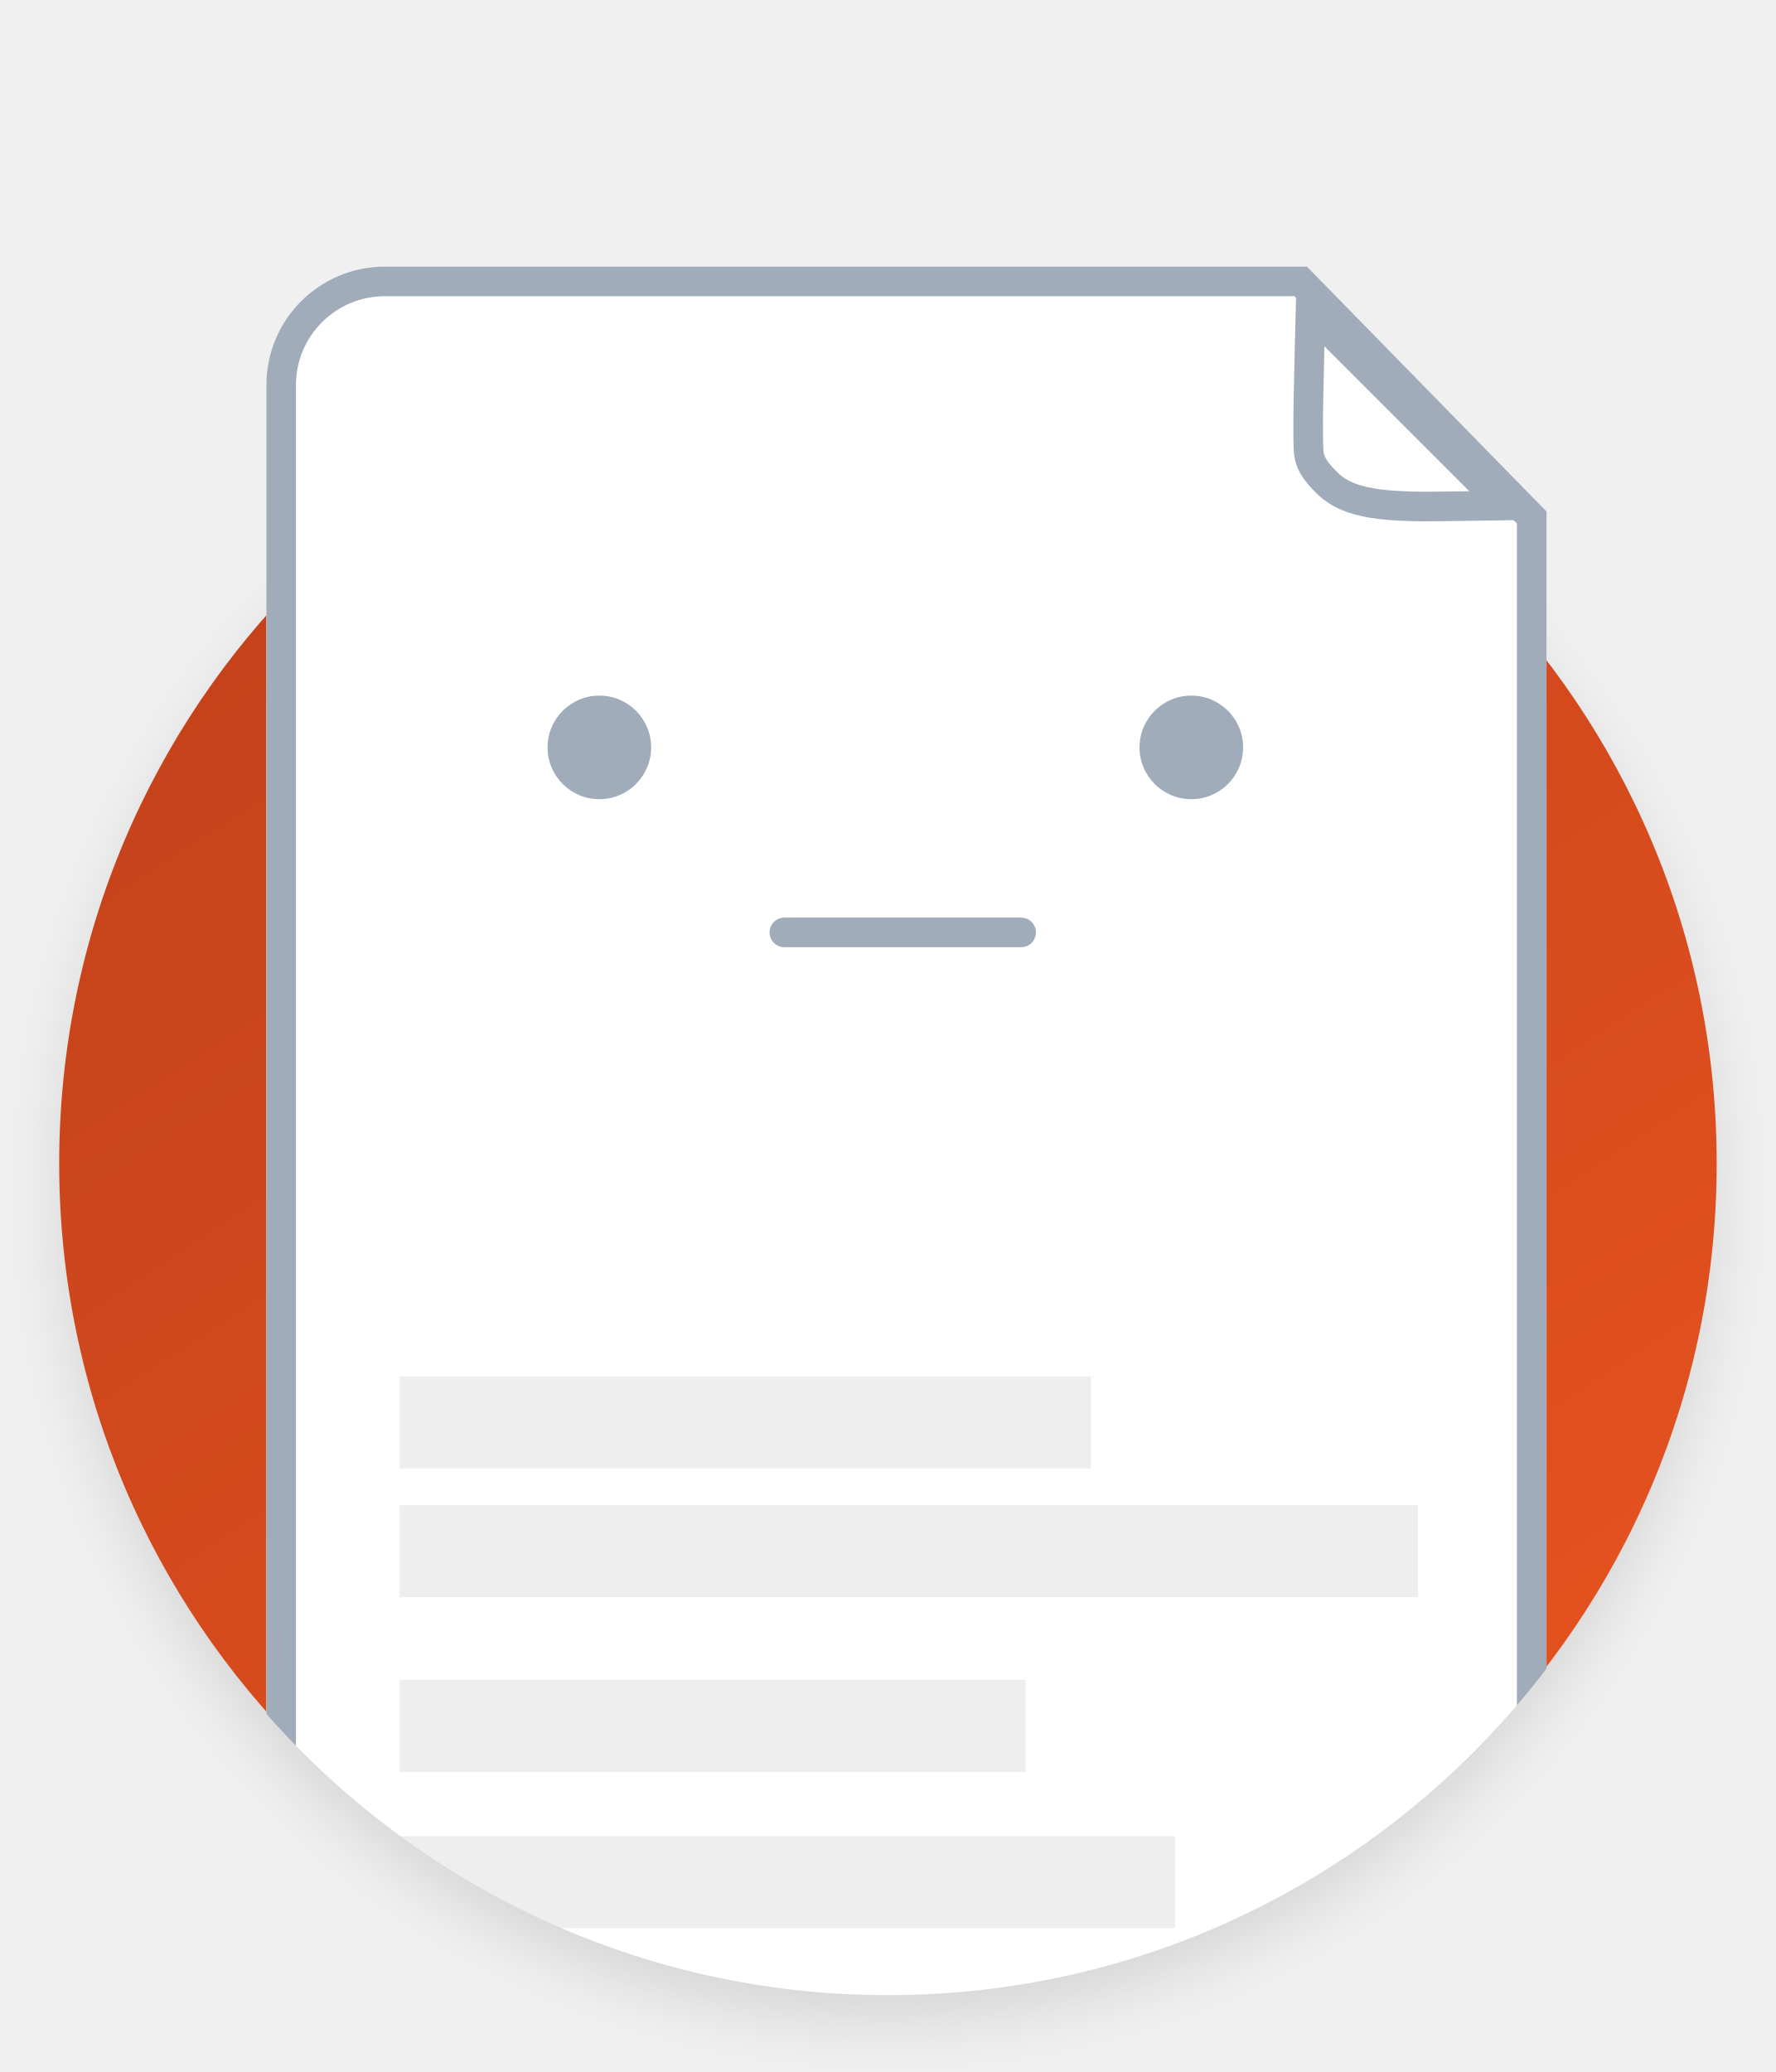
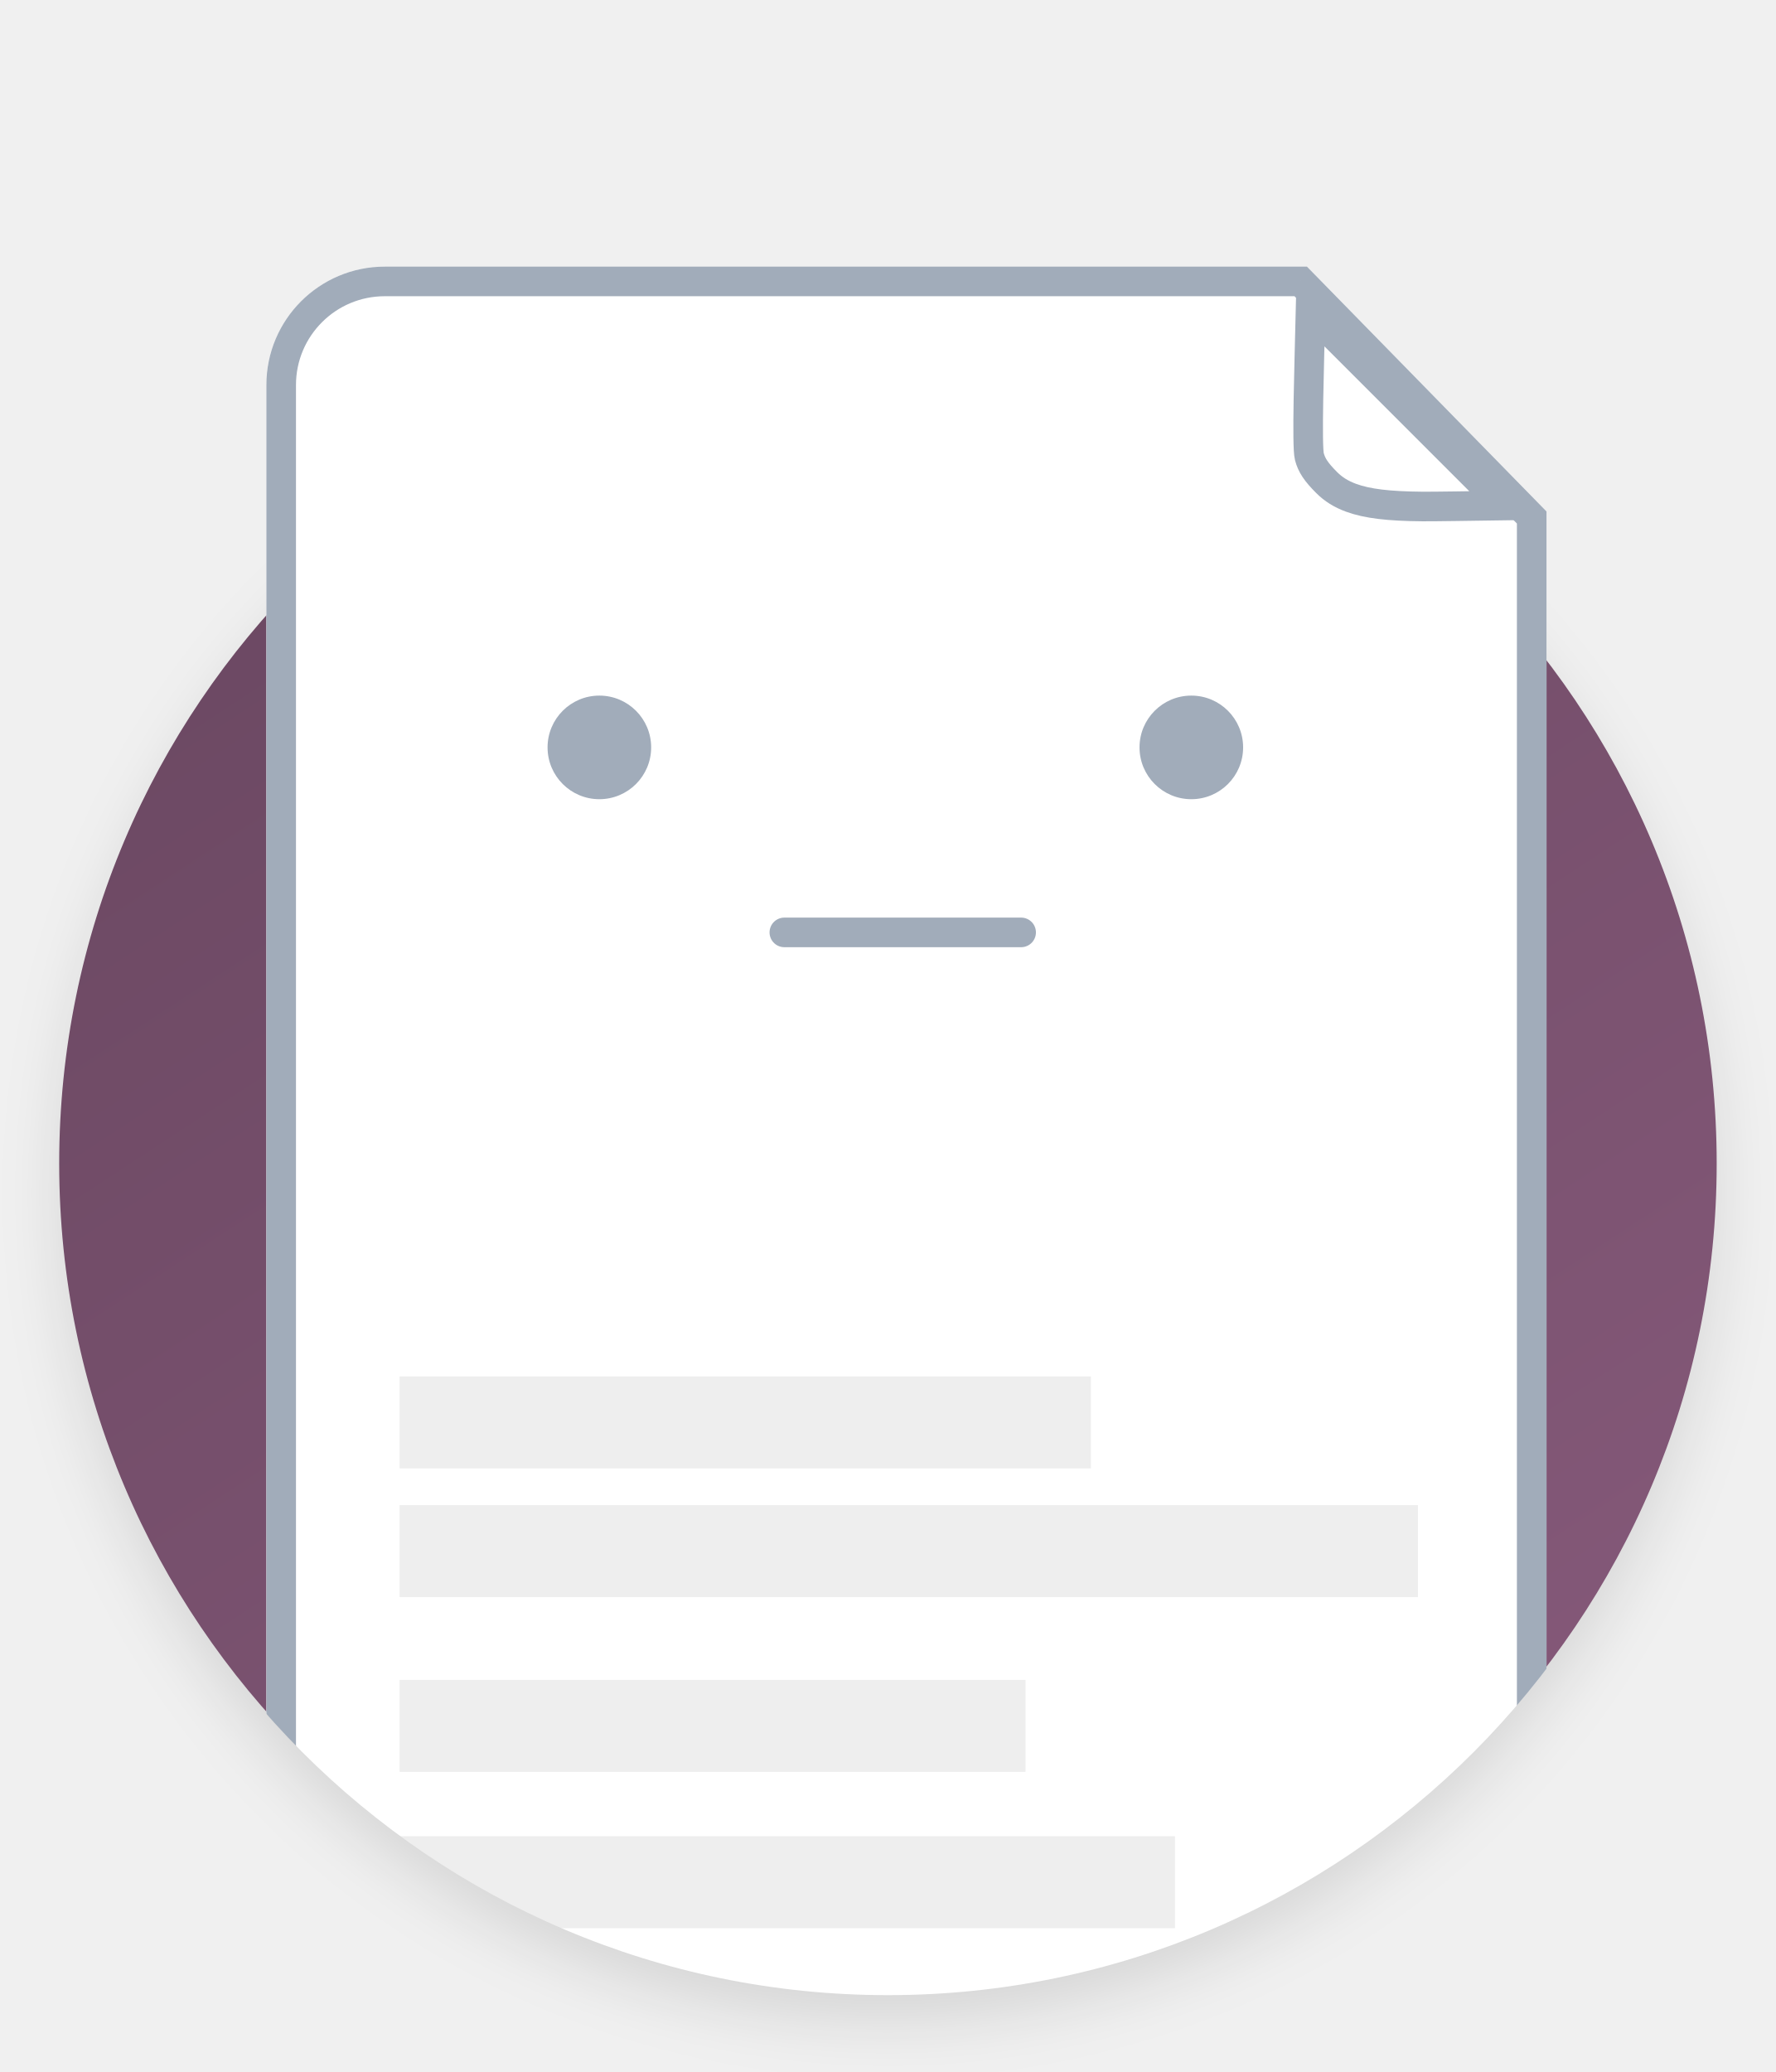
<svg xmlns="http://www.w3.org/2000/svg" xmlns:xlink="http://www.w3.org/1999/xlink" width="120" height="140" viewBox="0 0 120 140">
  <defs>
    <linearGradient id="empty_state_file_neutral-c" x1="91.284%" x2="25.707%" y1="100%" y2="0%">
-       <stop offset="0%" stop-color="#E95420" />
-       <stop offset="100%" stop-color="#C3411A" />
+       <stop offset="0%" stop-color="#875A7B" />
+       <stop offset="100%" stop-color="#6B4862" />
    </linearGradient>
    <circle id="empty_state_file_neutral-b" cx="56" cy="66.614" r="56" />
    <filter id="empty_state_file_neutral-a" width="112.5%" height="112.5%" x="-6.2%" y="-4.5%" filterUnits="objectBoundingBox">
      <feOffset dy="2" in="SourceAlpha" result="shadowOffsetOuter1" />
      <feGaussianBlur in="shadowOffsetOuter1" result="shadowBlurOuter1" stdDeviation="2" />
      <feColorMatrix in="shadowBlurOuter1" values="0 0 0 0 0   0 0 0 0 0   0 0 0 0 0  0 0 0 0.106 0" />
    </filter>
    <path id="empty_state_file_neutral-d" d="M56,122.807 C86.928,122.807 112,97.672 112,66.667 C112,59.661 112,37.438 112,0 L0,0 C0,23.774 0,45.996 0,66.667 C0,97.672 25.072,122.807 56,122.807 Z" />
    <path id="empty_state_file_neutral-f" d="M22,6.015 L84.315,6.015 L100.5,22.556 L100.5,114.83 L100.5,114.83 C100.5,124.218 92.889,131.83 83.5,131.83 L31,131.83 L31,131.83 C21.611,131.83 14,124.218 14,114.83 L14,14.015 L14,14.015 C14,9.597 17.582,6.015 22,6.015 Z" />
  </defs>
  <g fill="none" fill-rule="evenodd" transform="translate(4 12)">
    <use fill="#000" filter="url(#empty_state_file_neutral-a)" xlink:href="#empty_state_file_neutral-b" />
    <use fill="url(#empty_state_file_neutral-c)" xlink:href="#empty_state_file_neutral-b" />
    <mask id="empty_state_file_neutral-e" fill="#fff">
      <use xlink:href="#empty_state_file_neutral-d" />
    </mask>
    <g mask="url(#empty_state_file_neutral-e)">
      <use fill="#FFF" xlink:href="#empty_state_file_neutral-f" />
      <path stroke="#A1ACBA" stroke-width="2" d="M99.5,22.964 L83.894,7.015 L22,7.015 C18.134,7.015 15,10.149 15,14.015 L15,114.83 C15,123.666 22.163,130.83 31,130.83 L83.5,130.83 C92.337,130.83 99.5,123.666 99.5,114.83 L99.5,22.964 Z" />
    </g>
    <path stroke="#A1ACBA" stroke-width="2" d="M84.8,27.505 C87.406,25.022 91.415,21.266 91.788,20.627 C92.092,20.105 92.201,19.57 92.201,18.554 C92.201,17.921 92.06,17.314 91.766,16.678 C91.275,15.614 90.368,14.469 88.765,12.838 C88.239,12.302 86.319,10.445 84.8,8.968 L84.8,27.505 Z" mask="url(#empty_state_file_neutral-e)" transform="rotate(135 88.5 18.226)" />
    <g fill="#000" mask="url(#empty_state_file_neutral-e)" opacity=".07">
      <g transform="translate(23 81)">
        <rect width="46.716" height="6.214" />
        <rect width="68.812" height="6.214" y="8.7" />
        <rect width="42.297" height="6.214" y="20.506" />
        <rect width="52.398" height="6.214" y="31.07" />
      </g>
    </g>
    <g transform="translate(33 35)">
      <path stroke="#A1ACBA" stroke-linecap="round" stroke-linejoin="round" stroke-width="2" d="M16,16 L32,16" />
      <circle cx="43.5" cy="3.5" r="3.5" fill="#A1ACBA" />
      <circle cx="3.5" cy="3.5" r="3.5" fill="#A1ACBA" />
    </g>
  </g>
</svg>
